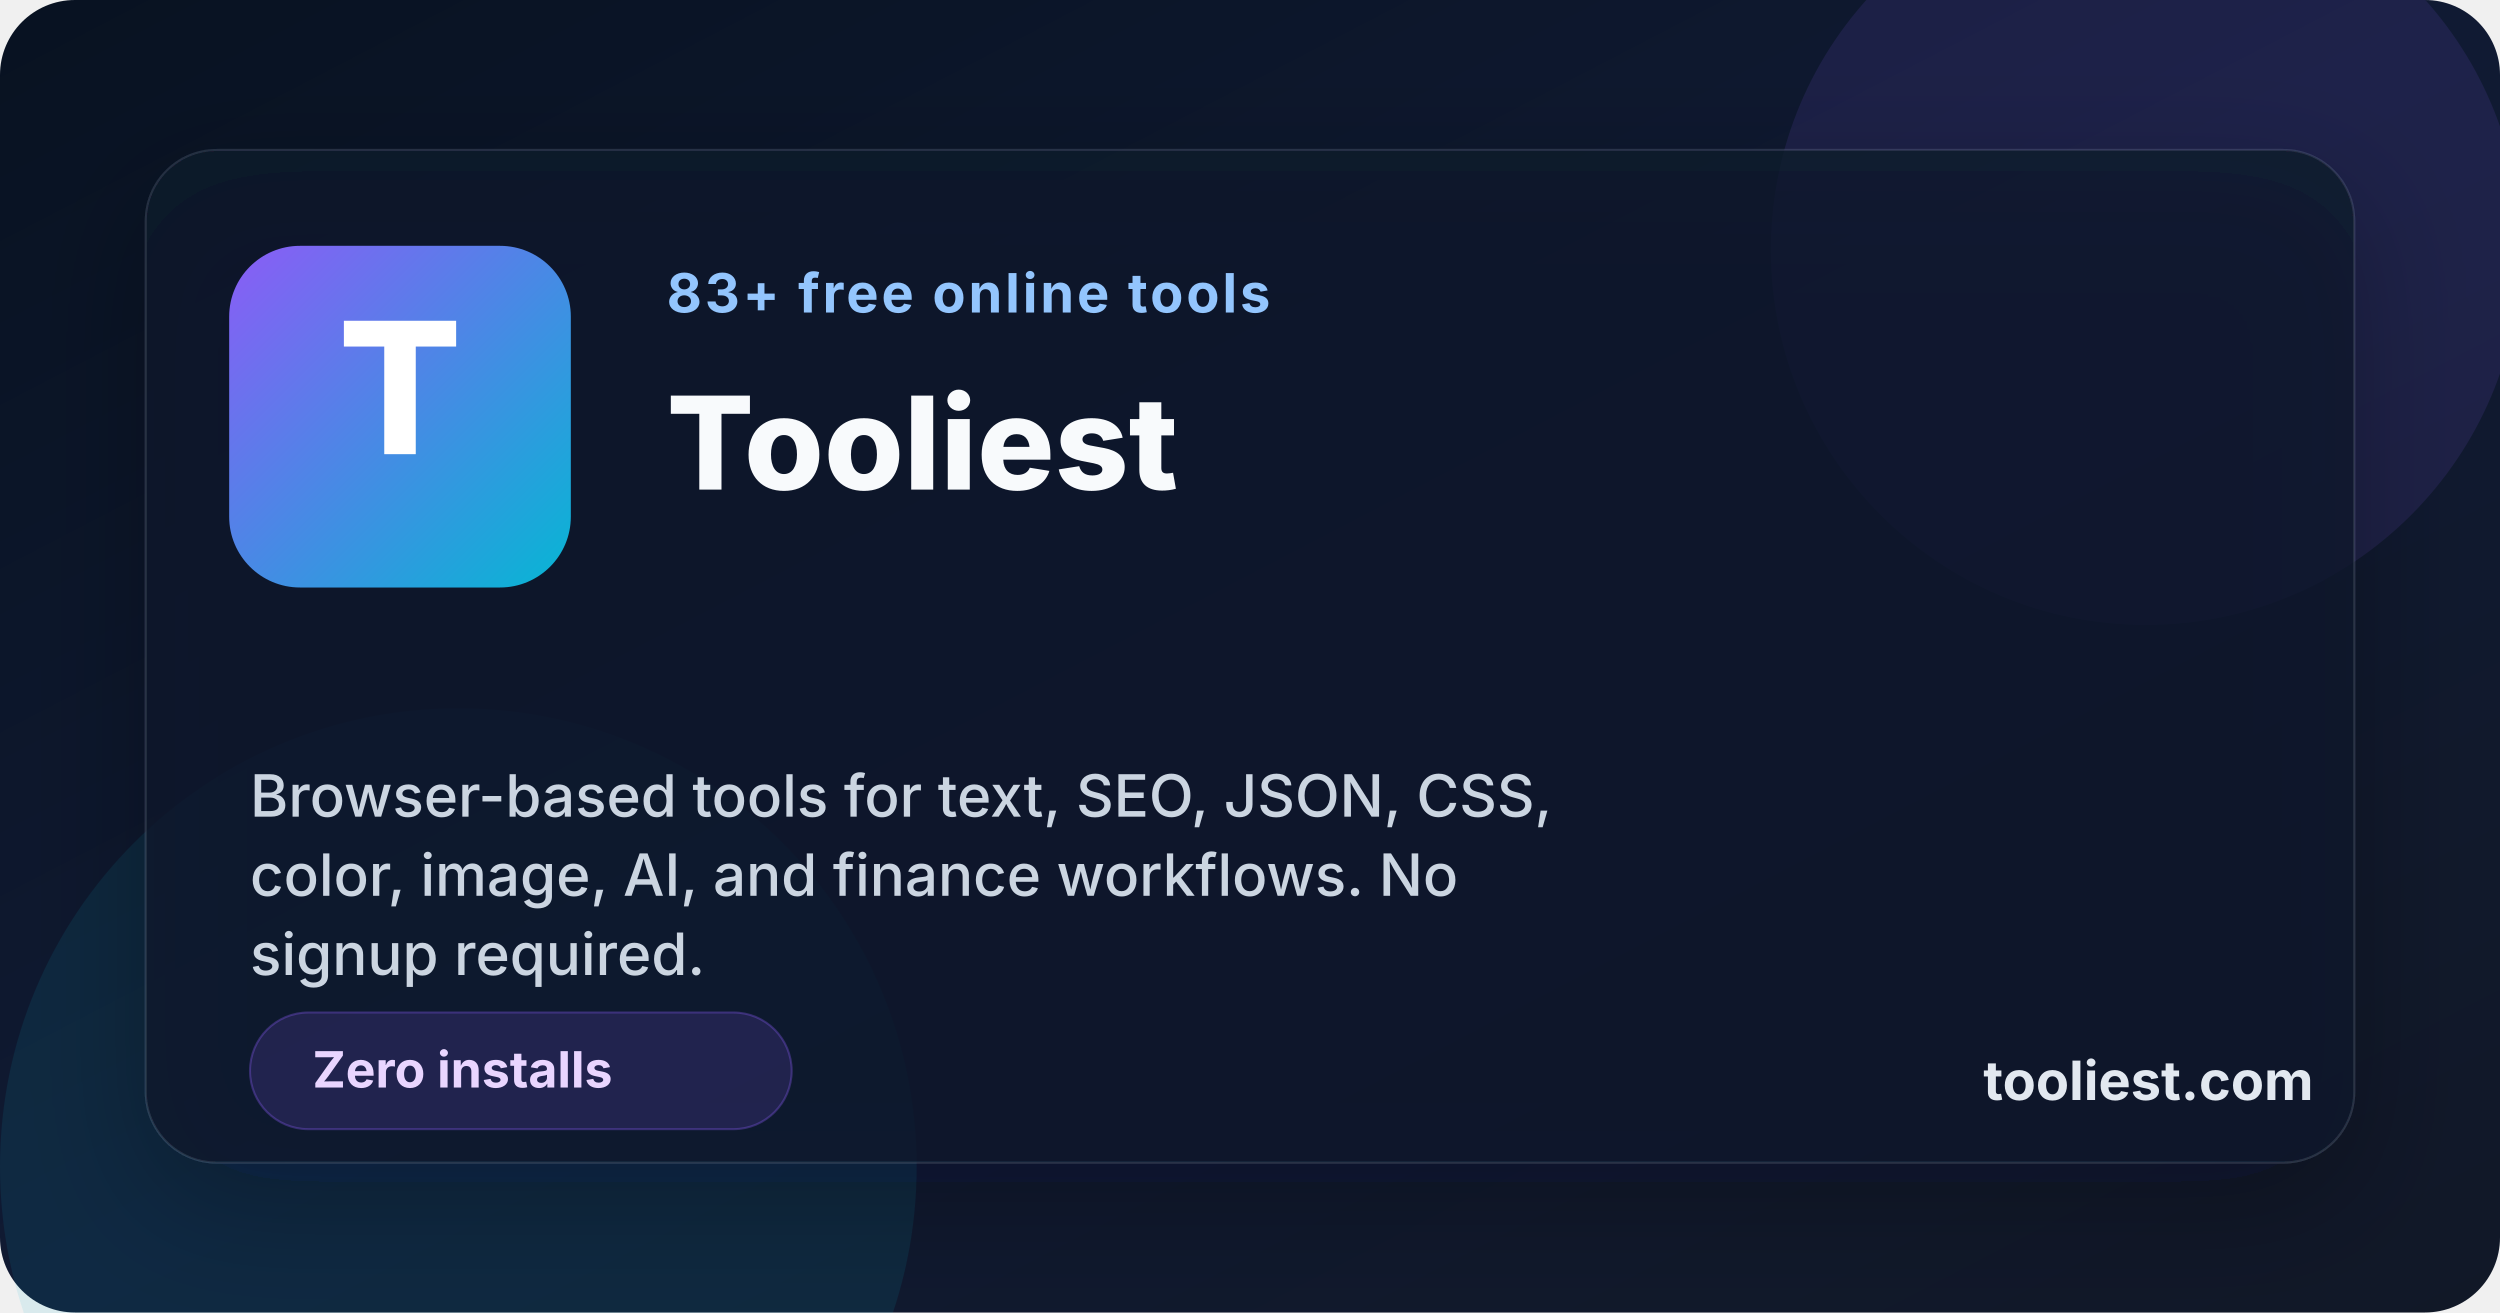
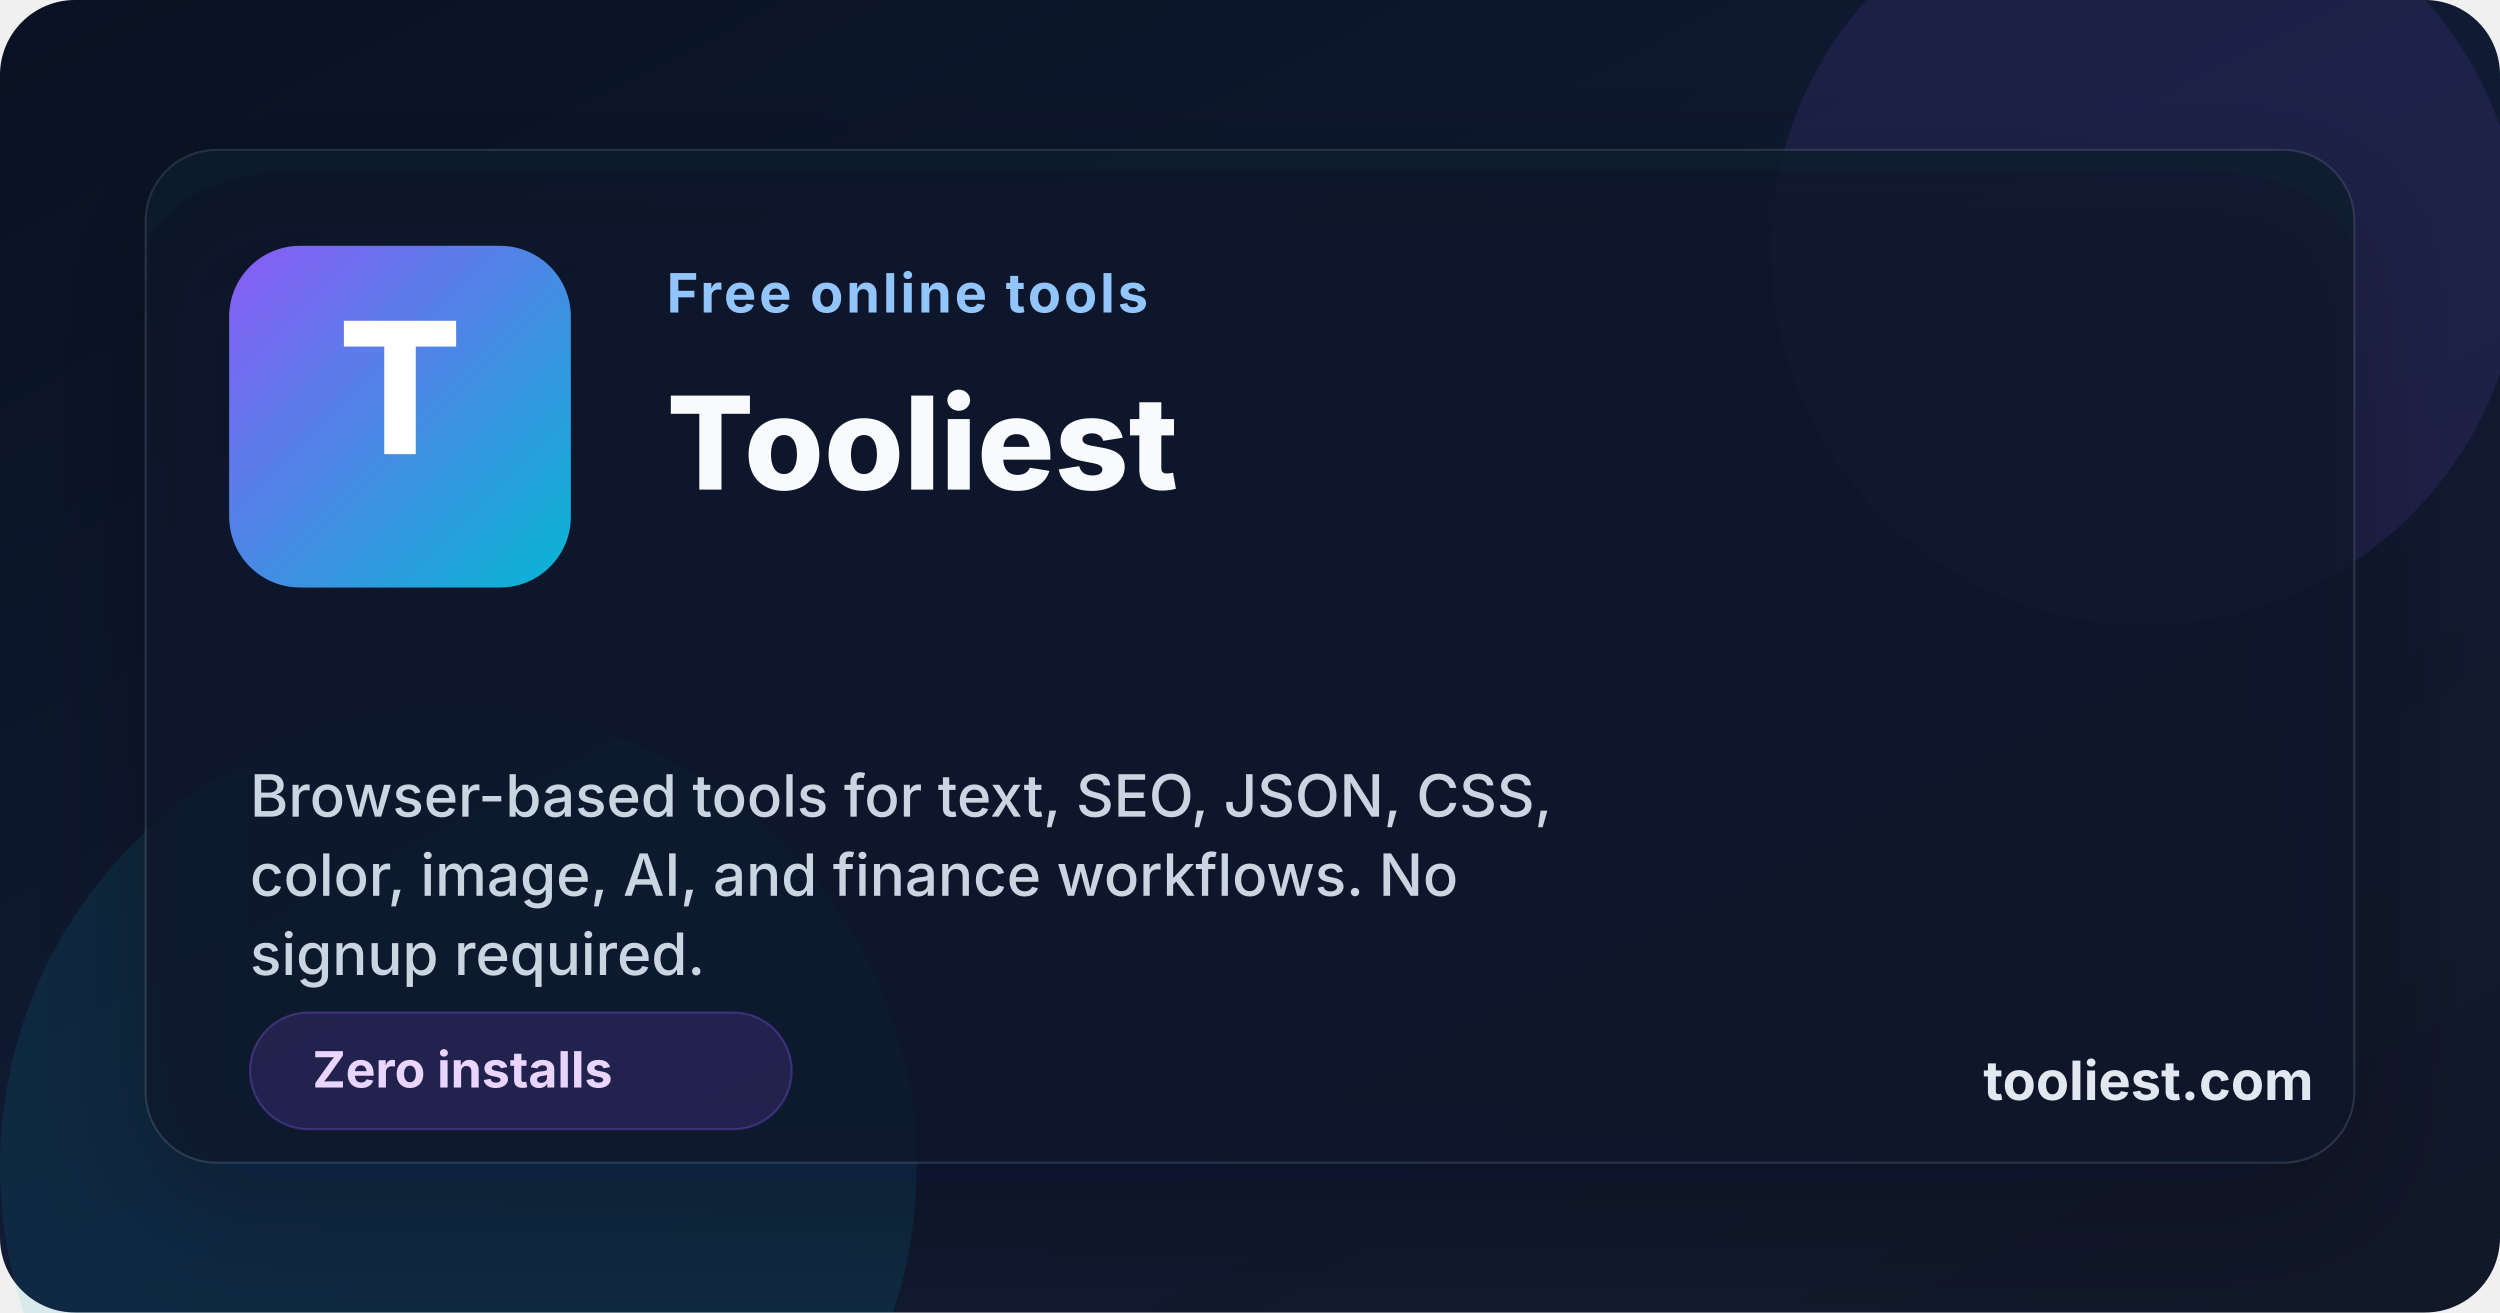
<svg xmlns="http://www.w3.org/2000/svg" width="1200" height="630" viewBox="0 0 1200 630" role="img" aria-labelledby="title desc">
  <defs>
    <linearGradient id="bg" x1="0%" x2="100%" y1="0%" y2="100%">
      <stop offset="0%" stop-color="#081221" />
      <stop offset="50%" stop-color="#101a33" />
      <stop offset="100%" stop-color="#111827" />
    </linearGradient>
    <linearGradient id="accent" x1="0%" x2="100%" y1="0%" y2="100%">
      <stop offset="0%" stop-color="#8b5cf6" />
      <stop offset="100%" stop-color="#06b6d4" />
    </linearGradient>
    <filter id="shadow" x="-20%" y="-20%" width="140%" height="140%">
      <feDropShadow dx="0" dy="20" stdDeviation="30" flood-color="#020617" flood-opacity="0.35" />
    </filter>
  </defs>
  <rect width="1200" height="630" fill="url(#bg)" rx="36" />
  <circle cx="1030" cy="120" r="180" fill="#8b5cf6" opacity="0.12" />
  <circle cx="220" cy="560" r="220" fill="#06b6d4" opacity="0.1" />
  <rect x="70" y="72" width="1060" height="486" rx="34" fill="rgba(15, 23, 42, 0.78)" stroke="rgba(148, 163, 184, 0.18)" filter="url(#shadow)" />
  <rect x="110" y="118" width="164" height="164" rx="34" fill="url(#accent)" />
  <text x="192" y="218" text-anchor="middle" font-family="Inter, Arial, sans-serif" font-size="88" font-weight="800" fill="#ffffff">T</text>
-   <text x="320" y="150" font-family="Inter, Arial, sans-serif" font-size="26" font-weight="700" letter-spacing="1.4" fill="#93c5fd">83+ free online tools</text>
+   <text x="320" y="150" font-family="Inter, Arial, sans-serif" font-size="26" font-weight="700" letter-spacing="1.4" fill="#93c5fd">Free online tools</text>
  <text x="320" y="235" font-family="Inter, Arial, sans-serif" font-size="62" font-weight="800" fill="#f8fafc">Tooliest</text>
  <text x="120" y="392" font-family="Inter, Arial, sans-serif" font-size="28" font-weight="500" fill="#cbd5e1">Browser-based tools for text, SEO, JSON, CSS,</text>
  <text x="120" y="430" font-family="Inter, Arial, sans-serif" font-size="28" font-weight="500" fill="#cbd5e1">color, image, AI, and finance workflows. No</text>
  <text x="120" y="468" font-family="Inter, Arial, sans-serif" font-size="28" font-weight="500" fill="#cbd5e1">signup required.</text>
  <rect x="120" y="486" width="260" height="56" rx="28" fill="rgba(139, 92, 246, 0.16)" stroke="rgba(139, 92, 246, 0.32)" />
  <text x="150" y="522" font-family="Inter, Arial, sans-serif" font-size="24" font-weight="700" fill="#e9d5ff">Zero installs</text>
  <text x="952" y="528" font-family="Inter, Arial, sans-serif" font-size="26" font-weight="700" fill="#e2e8f0">tooliest.com</text>
</svg>
